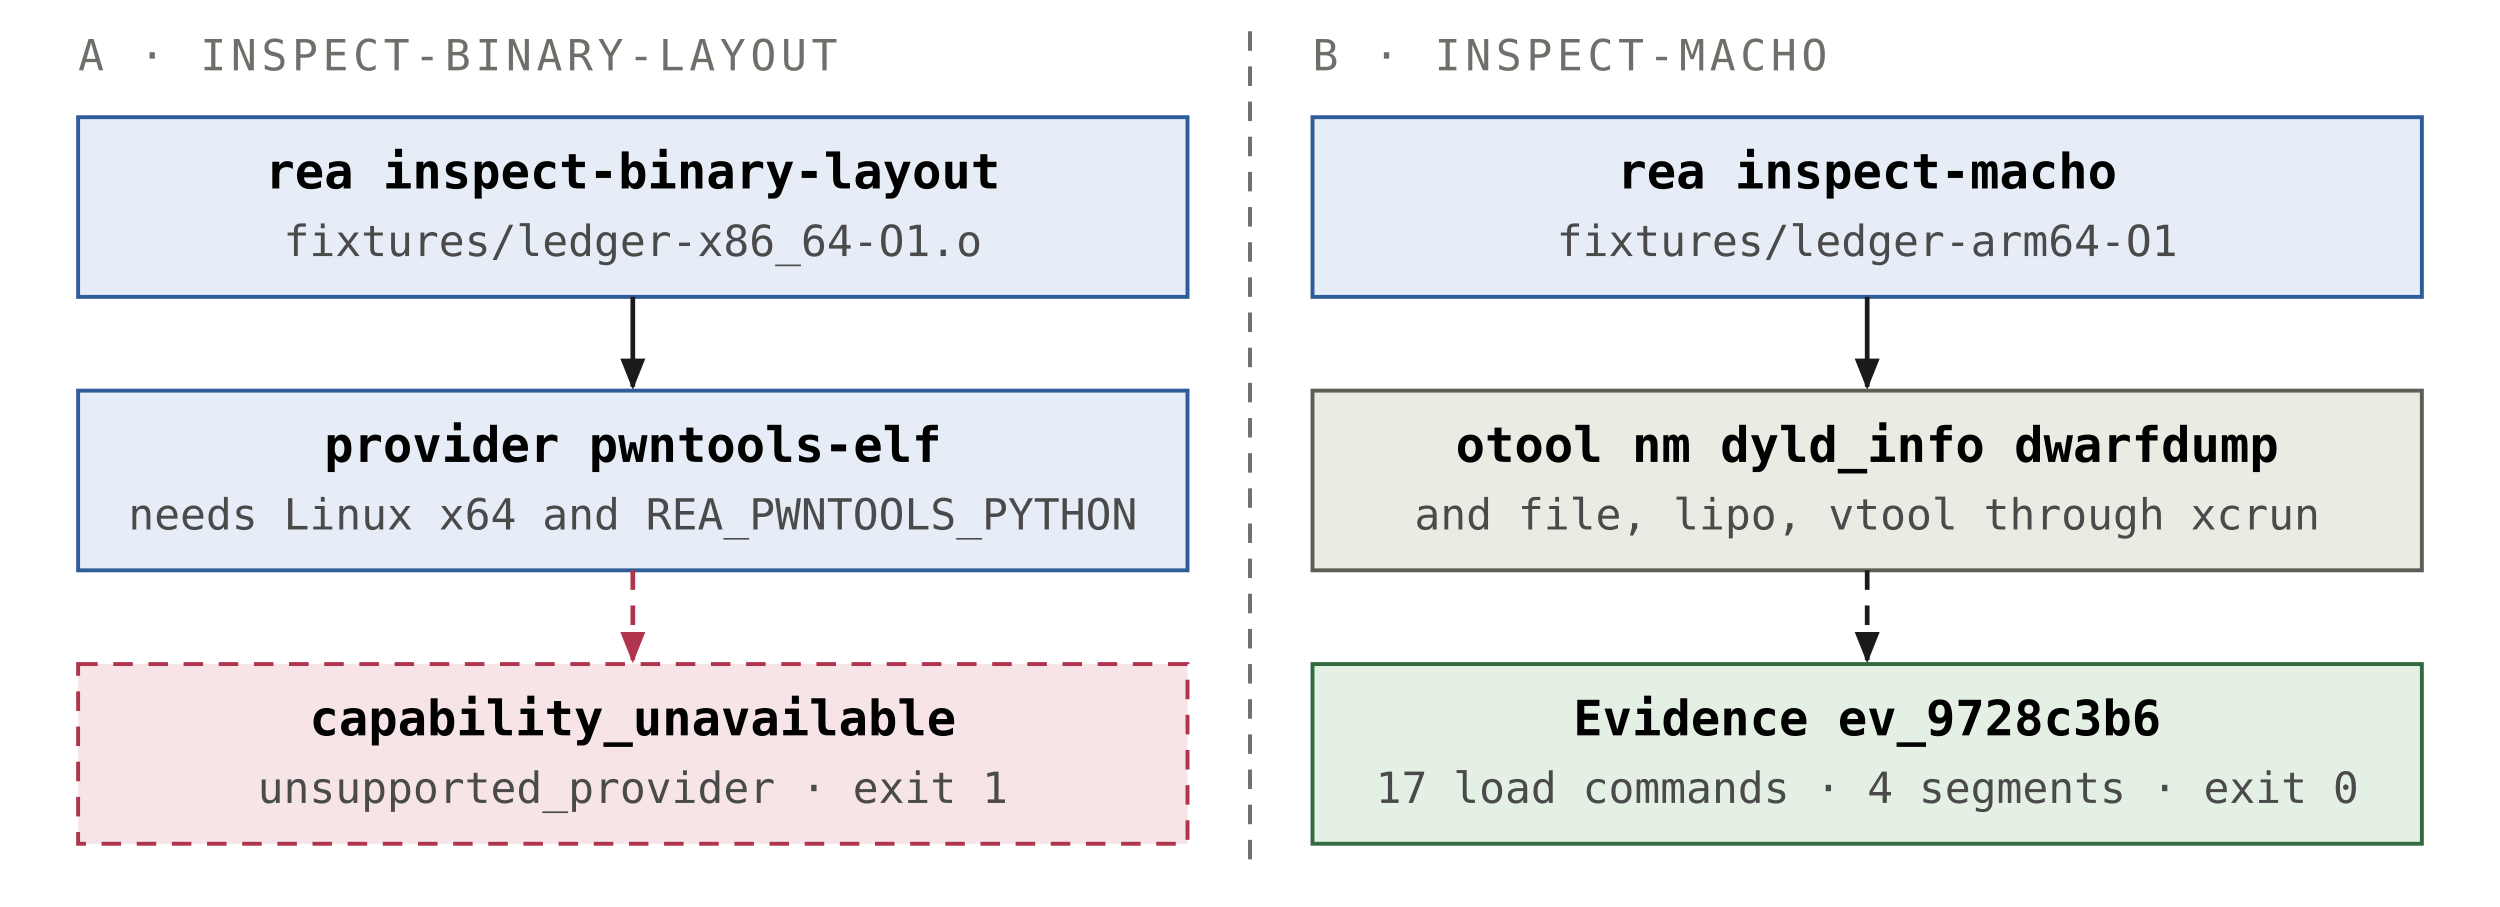
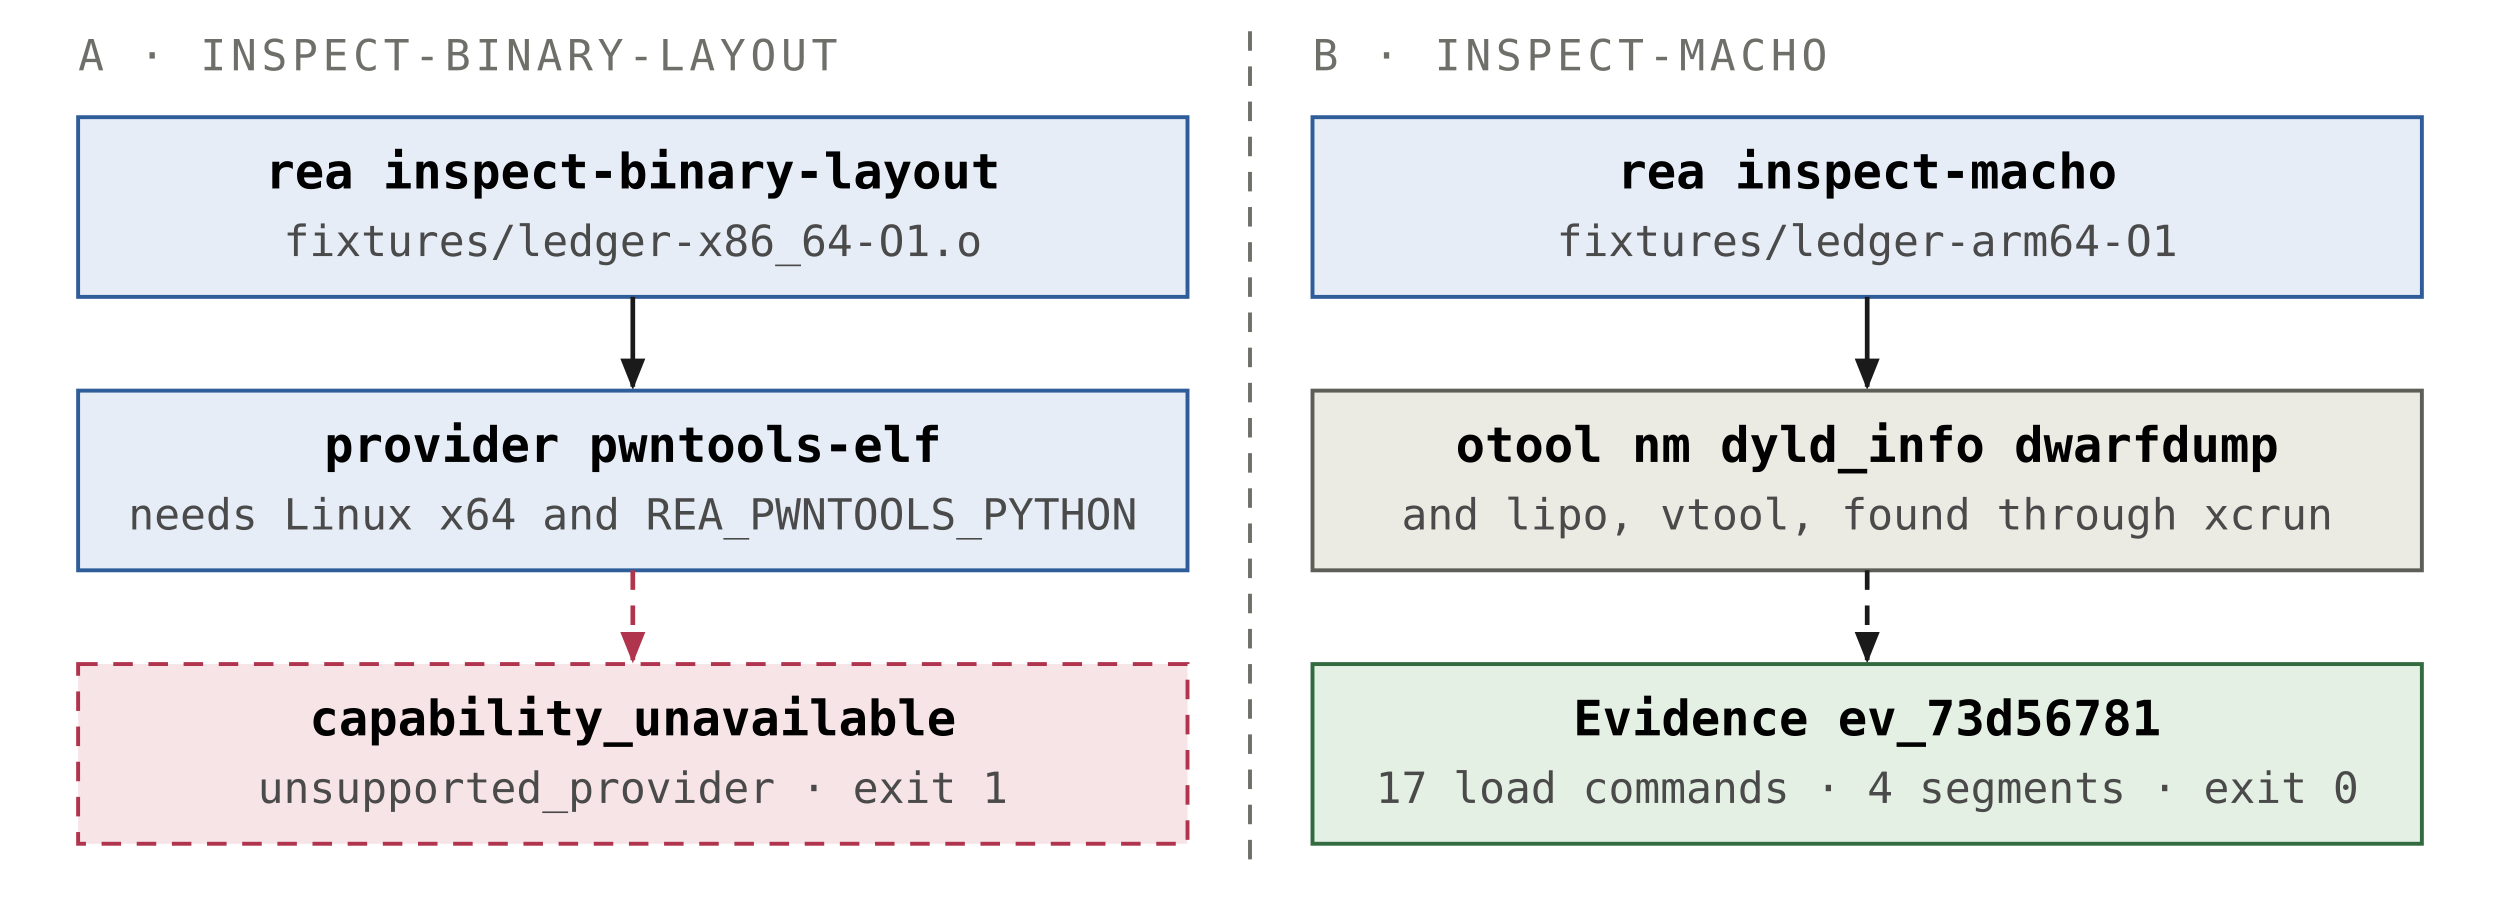
<svg xmlns="http://www.w3.org/2000/svg" viewBox="0 0 640 232" role="img" aria-labelledby="fig-3-2-title fig-3-2-desc" font-family="JetBrains Mono, ui-monospace, monospace">
  <defs>
    <marker id="fig-3-2-head-ink" viewBox="0 0 10 10" refX="9" refY="5" markerWidth="8" markerHeight="8" markerUnits="userSpaceOnUse" orient="auto-start-reverse">
      <path d="M0 1 L10 5 L0 9 z" fill="var(--m-ink, #1a1a1a)" />
    </marker>
    <marker id="fig-3-2-head-rose" viewBox="0 0 10 10" refX="9" refY="5" markerWidth="8" markerHeight="8" markerUnits="userSpaceOnUse" orient="auto-start-reverse">
      <path d="M0 1 L10 5 L0 9 z" fill="var(--m-rose-ink, #b0344d)" />
    </marker>
  </defs>
  <text x="20" y="18" font-size="11" letter-spacing="1.2" fill="var(--m-ink-mute, #6f6f6a)">A · INSPECT-BINARY-LAYOUT</text>
  <text x="336" y="18" font-size="11" letter-spacing="1.2" fill="var(--m-ink-mute, #6f6f6a)">B · INSPECT-MACHO</text>
  <line x1="320" y1="8" x2="320" y2="224" stroke="var(--m-ink-mute, #6f6f6a)" stroke-width="1" stroke-dasharray="5 4" />
  <rect x="20" y="30" width="284" height="46" fill="var(--m-blue-fill, #e6edf6)" stroke="var(--m-blue-ink, #2f5d9a)" />
  <text x="162" y="48.25" font-size="12.5" text-anchor="middle" font-weight="700">rea inspect-binary-layout</text>
  <text x="162" y="65.55" font-size="11" text-anchor="middle" class="m-serif" fill="var(--m-ink-soft, #4a4a4a)">fixtures/ledger-x86_64-O1.o</text>
  <line x1="162" y1="76" x2="162" y2="99" stroke="var(--m-ink, #1a1a1a)" stroke-width="1.2" marker-end="url(#fig-3-2-head-ink)" />
  <rect x="20" y="100" width="284" height="46" fill="var(--m-blue-fill, #e6edf6)" stroke="var(--m-blue-ink, #2f5d9a)" />
  <text x="162" y="118.25" font-size="12.5" text-anchor="middle" font-weight="700">provider pwntools-elf</text>
  <text x="162" y="135.55" font-size="11" text-anchor="middle" class="m-serif" fill="var(--m-ink-soft, #4a4a4a)">needs Linux x64 and REA_PWNTOOLS_PYTHON</text>
  <line x1="162" y1="146" x2="162" y2="169" stroke="var(--m-rose-ink, #b0344d)" stroke-width="1.2" stroke-dasharray="5 4" marker-end="url(#fig-3-2-head-rose)" />
  <rect x="20" y="170" width="284" height="46" fill="var(--m-rose-fill, #f7e4e7)" stroke="var(--m-rose-ink, #b0344d)" stroke-dasharray="5 4" />
  <text x="162" y="188.25" font-size="12.5" text-anchor="middle" font-weight="700">capability_unavailable</text>
  <text x="162" y="205.55" font-size="11" text-anchor="middle" class="m-serif" fill="var(--m-ink-soft, #4a4a4a)">unsupported_provider · exit 1</text>
  <rect x="336" y="30" width="284" height="46" fill="var(--m-blue-fill, #e6edf6)" stroke="var(--m-blue-ink, #2f5d9a)" />
  <text x="478" y="48.25" font-size="12.5" text-anchor="middle" font-weight="700">rea inspect-macho</text>
  <text x="478" y="65.55" font-size="11" text-anchor="middle" class="m-serif" fill="var(--m-ink-soft, #4a4a4a)">fixtures/ledger-arm64-O1</text>
  <line x1="478" y1="76" x2="478" y2="99" stroke="var(--m-ink, #1a1a1a)" stroke-width="1.2" marker-end="url(#fig-3-2-head-ink)" />
  <rect x="336" y="100" width="284" height="46" fill="var(--m-grey-fill, #ecebe3)" stroke="var(--m-grey-ink, #5e5e59)" />
  <text x="478" y="118.25" font-size="12.5" text-anchor="middle" font-weight="700">otool nm dyld_info dwarfdump</text>
-   <text x="478" y="135.55" font-size="11" text-anchor="middle" class="m-serif" fill="var(--m-ink-soft, #4a4a4a)">and file, lipo, vtool through xcrun</text>
+   <text x="478" y="135.55" font-size="11" text-anchor="middle" class="m-serif" fill="var(--m-ink-soft, #4a4a4a)">and lipo, vtool, found through xcrun</text>
  <line x1="478" y1="146" x2="478" y2="169" stroke="var(--m-ink, #1a1a1a)" stroke-width="1.2" stroke-dasharray="5 4" marker-end="url(#fig-3-2-head-ink)" />
  <rect x="336" y="170" width="284" height="46" fill="var(--m-green-fill, #e5f0e4)" stroke="var(--m-green-ink, #336b40)" />
-   <text x="478" y="188.25" font-size="12.5" text-anchor="middle" font-weight="700">Evidence ev_9728c3b6</text>
+   <text x="478" y="188.25" font-size="12.5" text-anchor="middle" font-weight="700">Evidence ev_73d56781</text>
  <text x="478" y="205.55" font-size="11" text-anchor="middle" class="m-serif" fill="var(--m-ink-soft, #4a4a4a)">17 load commands · 4 segments · exit 0</text>
</svg>
